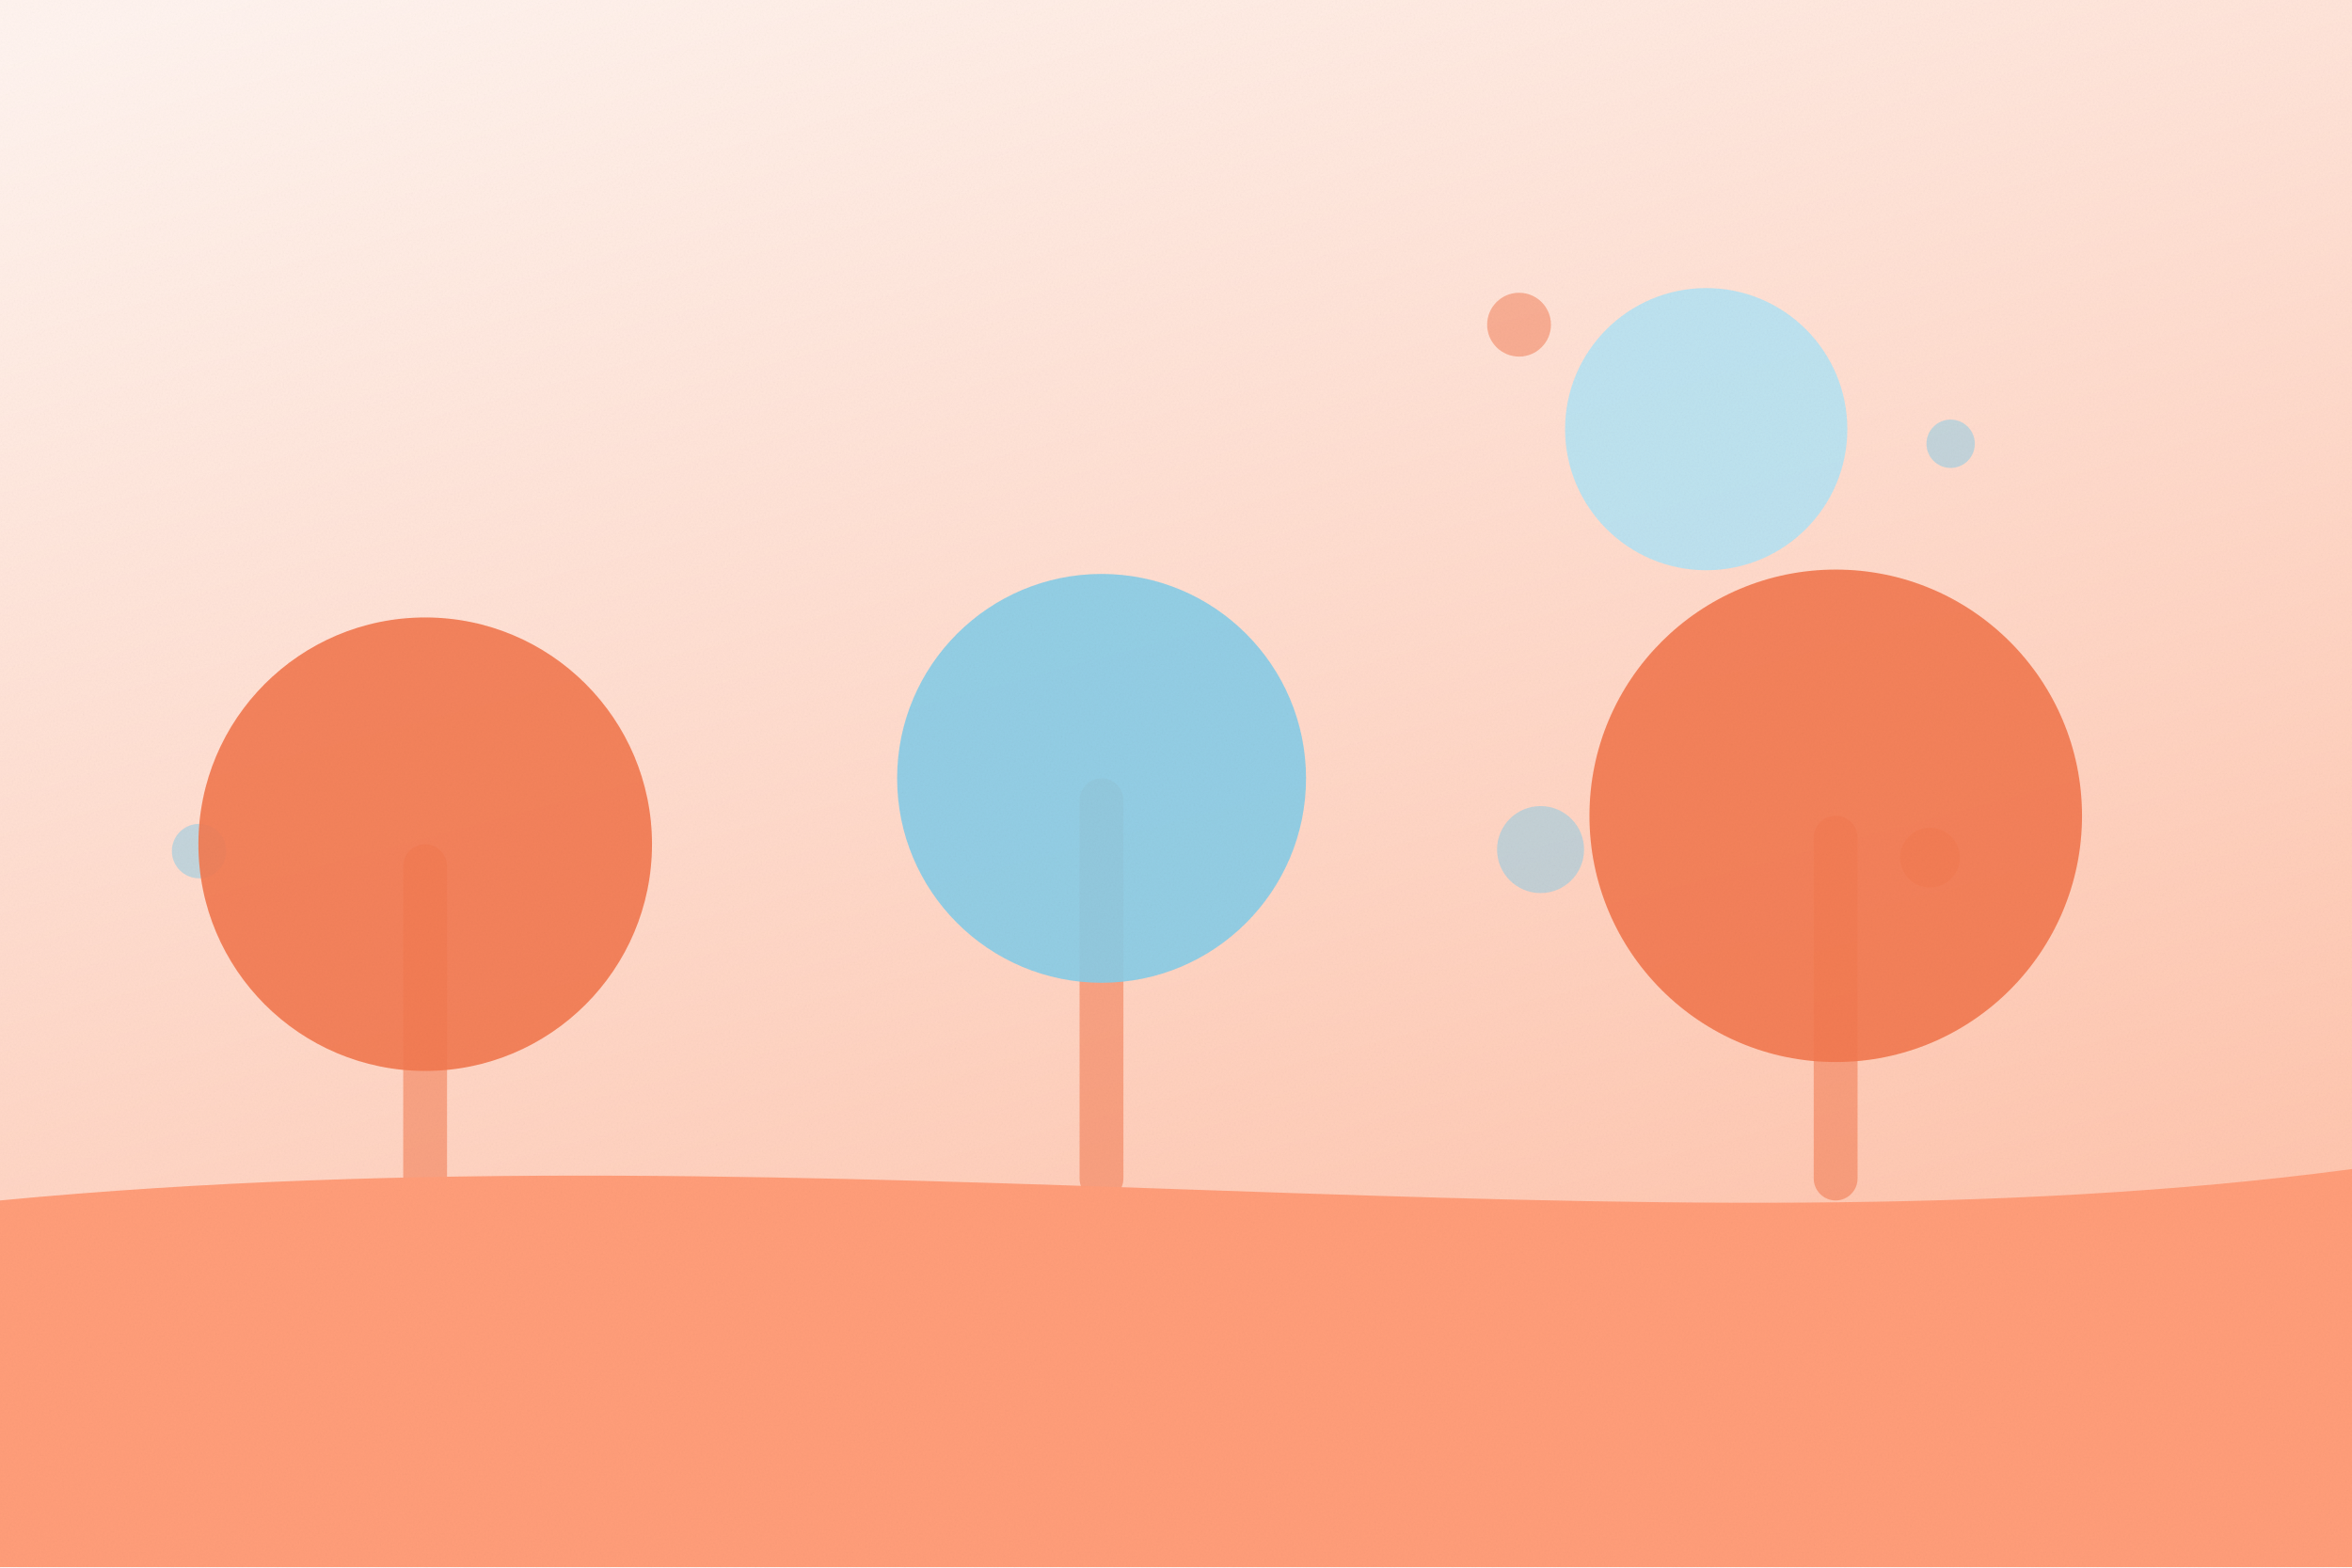
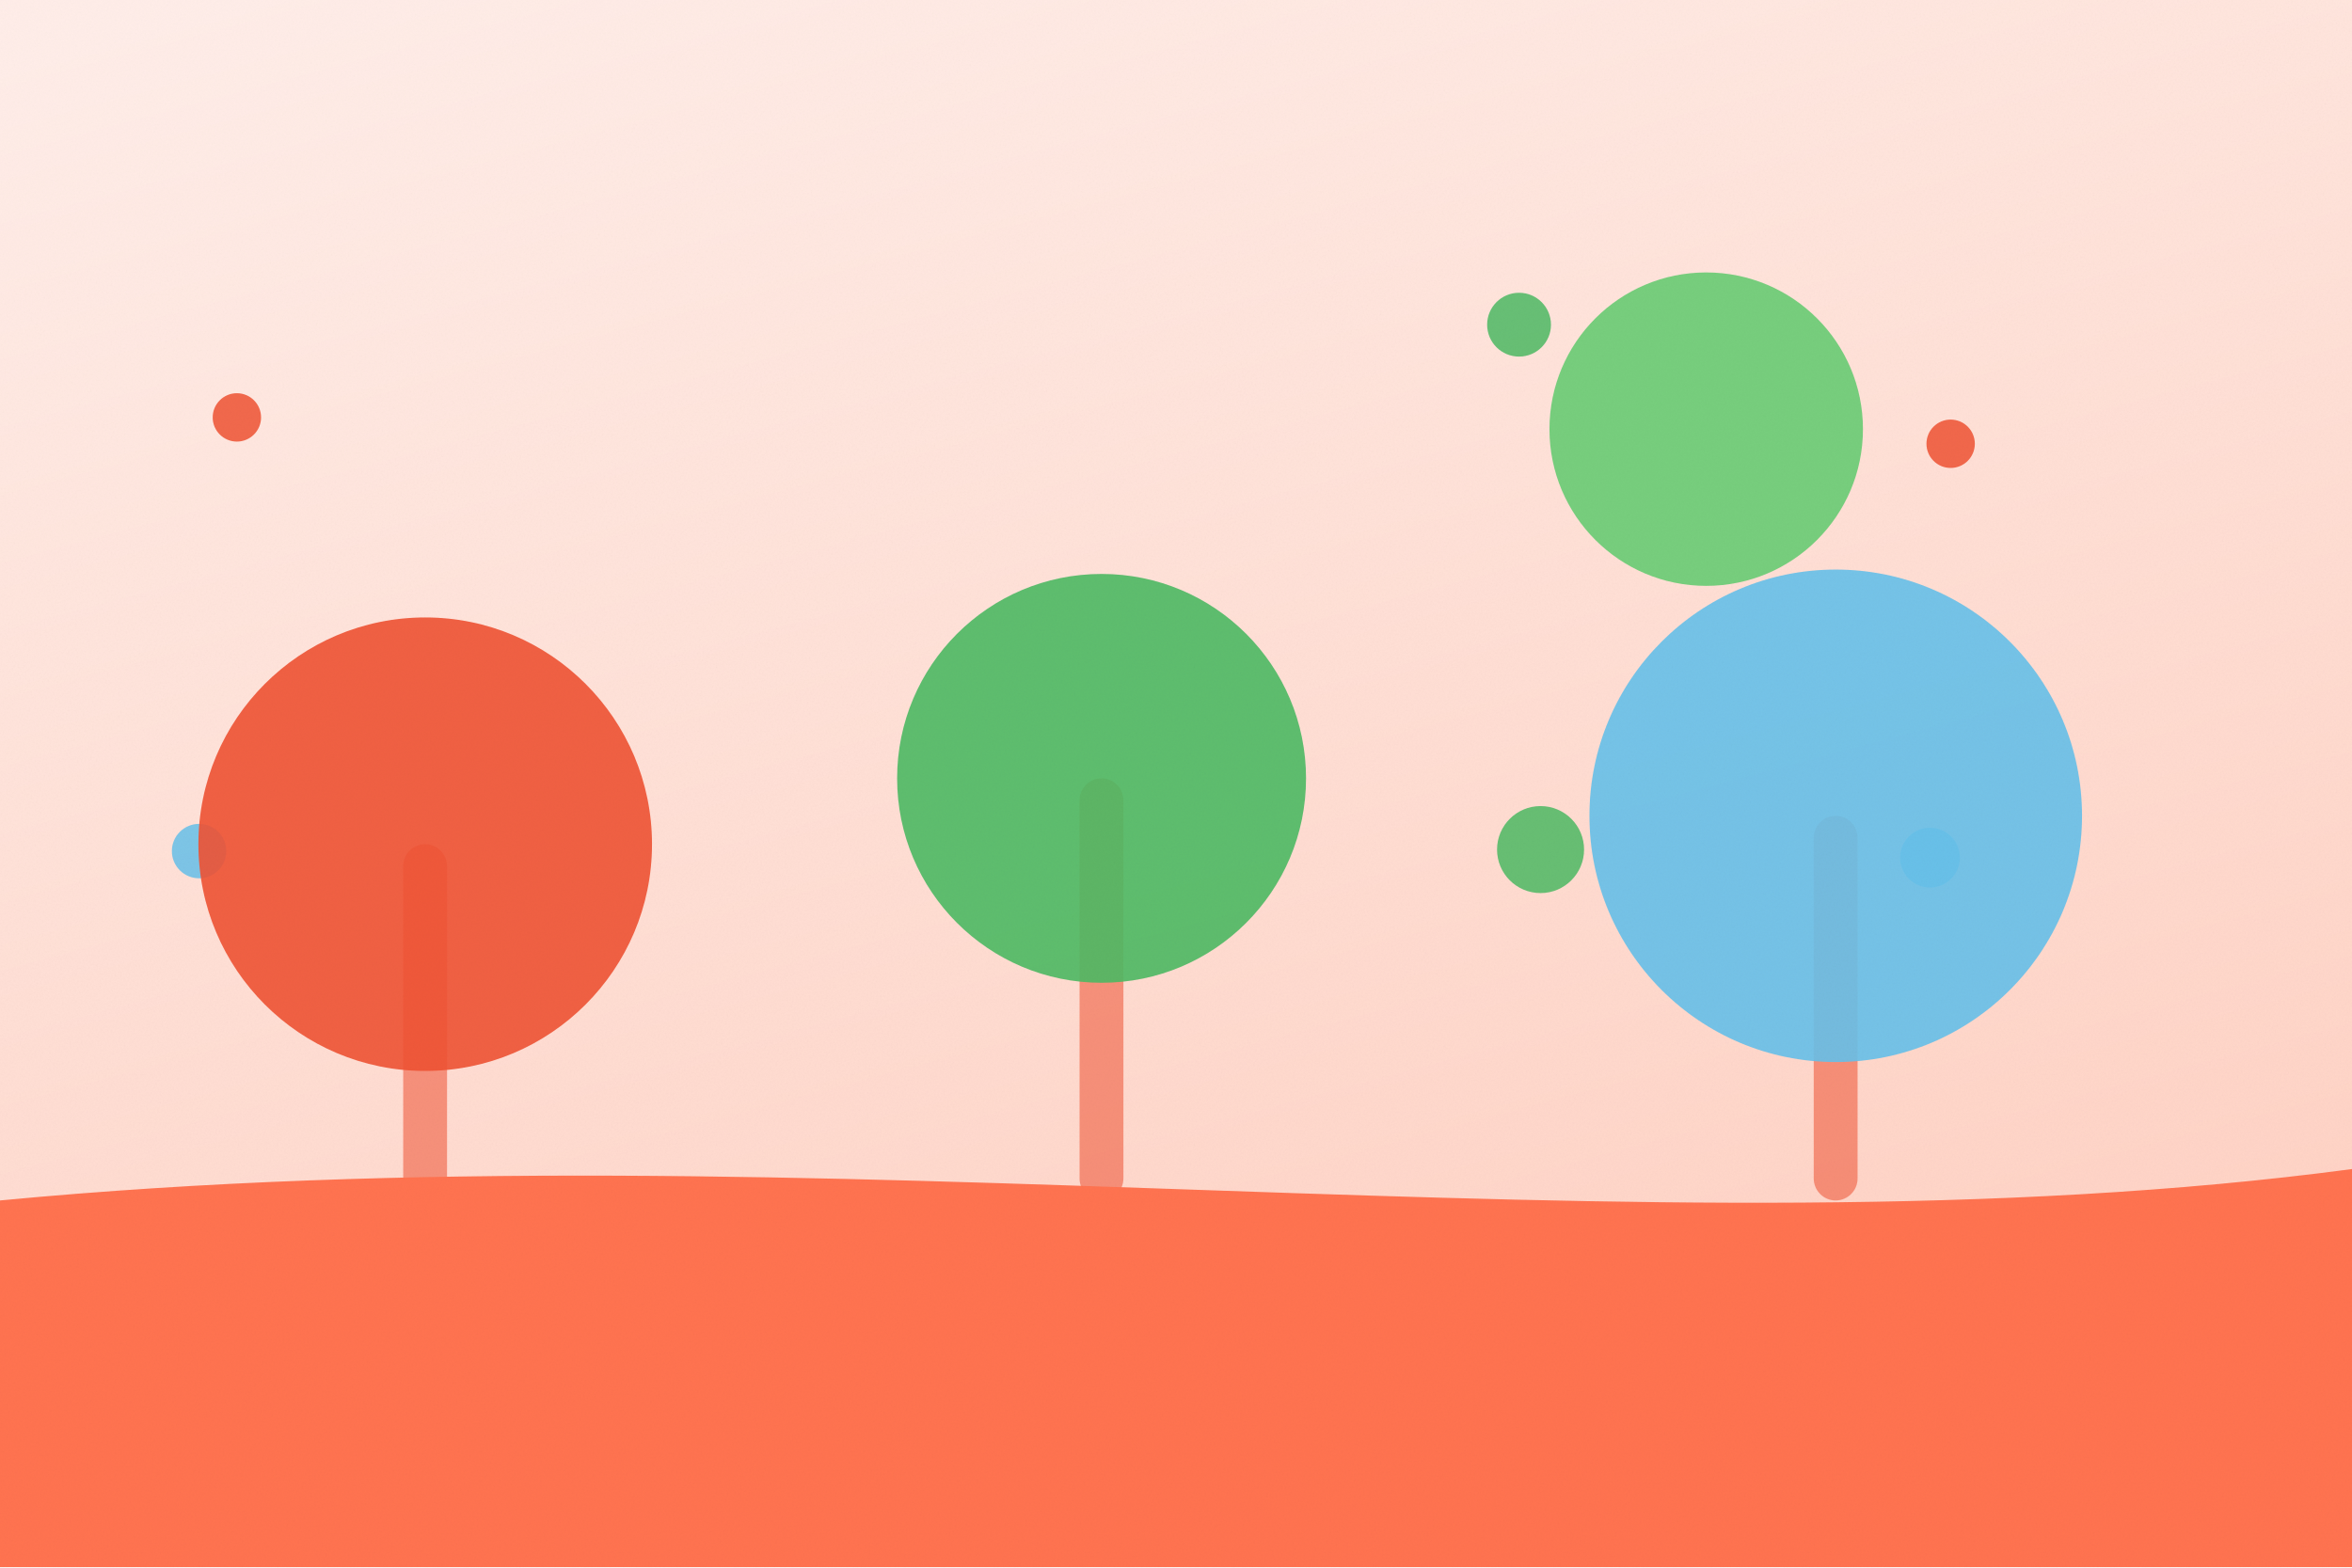
<svg xmlns="http://www.w3.org/2000/svg" viewBox="0 0 1400 933" width="1400" height="933" role="presentation">
  <defs>
    <linearGradient id="sky" x1="0.1" y1="0" x2="0.5" y2="1">
-       <stop offset="0%" stop-color="#FFF3EE" />
-       <stop offset="100%" stop-color="#FFC3AB" />
+       <stop offset="0%" stop-color="#FFEDE8" />
+       <stop offset="100%" stop-color="#FFD2C4" />
    </linearGradient>
    <filter id="grain" x="0" y="0" width="100%" height="100%">
      <feTurbulence type="fractalNoise" baseFrequency="0.9" numOctaves="3" stitchTiles="stitch" />
      <feColorMatrix type="saturate" values="0" />
    </filter>
  </defs>
  <rect width="1400" height="933" fill="url(#sky)" />
-   <circle cx="1015.6" cy="255.5" r="84" fill="#B6E2F2" opacity="0.9" />
-   <circle cx="917" cy="505.8" r="25.9" fill="#87CCE7" opacity="0.5" />
-   <circle cx="1148.8" cy="510.6" r="17.8" fill="#F2784F" opacity="0.5" />
-   <circle cx="1161.1" cy="264.2" r="14.4" fill="#87CCE7" opacity="0.5" />
-   <circle cx="904.2" cy="193.3" r="19" fill="#F2784F" opacity="0.5" />
-   <circle cx="118.5" cy="506.7" r="16.2" fill="#87CCE7" opacity="0.5" />
-   <rect x="240" y="502.6" width="26.1" height="212.1" rx="13.1" fill="#F2784F" opacity="0.55" />
-   <circle cx="253.1" cy="502.6" r="135" fill="#F2784F" opacity="0.9" />
-   <rect x="642.6" y="463.4" width="26.1" height="251.3" rx="13.1" fill="#F2784F" opacity="0.55" />
-   <circle cx="655.7" cy="463.4" r="121.7" fill="#87CCE7" opacity="0.9" />
-   <rect x="1079.6" y="485.7" width="26.1" height="229" rx="13.1" fill="#F2784F" opacity="0.55" />
-   <circle cx="1092.7" cy="485.7" r="146.6" fill="#F2784F" opacity="0.9" />
-   <path d="M0 714.7 C 490 668, 980 752, 1400 696 L 1400 933 L 0 933 Z" fill="#FF9D79" />
-   <rect width="1400" height="933" filter="url(#grain)" opacity="0.07" style="mix-blend-mode:multiply" />
+   <circle cx="1015.6" cy="255.5" r="93.3" fill="#77CE7D" />
+   <circle cx="917" cy="505.8" r="25.9" fill="#4CB963" opacity="0.85" />
+   <circle cx="1148.8" cy="510.6" r="17.8" fill="#66C0E9" opacity="0.85" />
+   <circle cx="1161.1" cy="264.2" r="14.4" fill="#EE5233" opacity="0.85" />
+   <circle cx="904.2" cy="193.3" r="19" fill="#4CB963" opacity="0.85" />
+   <circle cx="118.5" cy="506.7" r="16.2" fill="#66C0E9" opacity="0.85" />
+   <circle cx="141" cy="248.5" r="14.4" fill="#EE5233" opacity="0.85" />
+   <rect x="240" y="502.6" width="26.1" height="212.1" rx="13.1" fill="#EE5233" opacity="0.55" />
+   <circle cx="253.1" cy="502.6" r="135" fill="#EE5233" opacity="0.9" />
+   <rect x="642.6" y="463.4" width="26.1" height="251.3" rx="13.1" fill="#EE5233" opacity="0.55" />
+   <circle cx="655.7" cy="463.4" r="121.7" fill="#4CB963" opacity="0.9" />
+   <rect x="1079.6" y="485.7" width="26.1" height="229" rx="13.1" fill="#EE5233" opacity="0.55" />
+   <circle cx="1092.7" cy="485.7" r="146.6" fill="#66C0E9" opacity="0.9" />
+   <path d="M0 714.7 C 490 668, 980 752, 1400 696 L 1400 933 L 0 933 Z" fill="#FF7350" />
+   <rect width="1400" height="933" filter="url(#grain)" opacity="0.05" style="mix-blend-mode:multiply" />
</svg>
